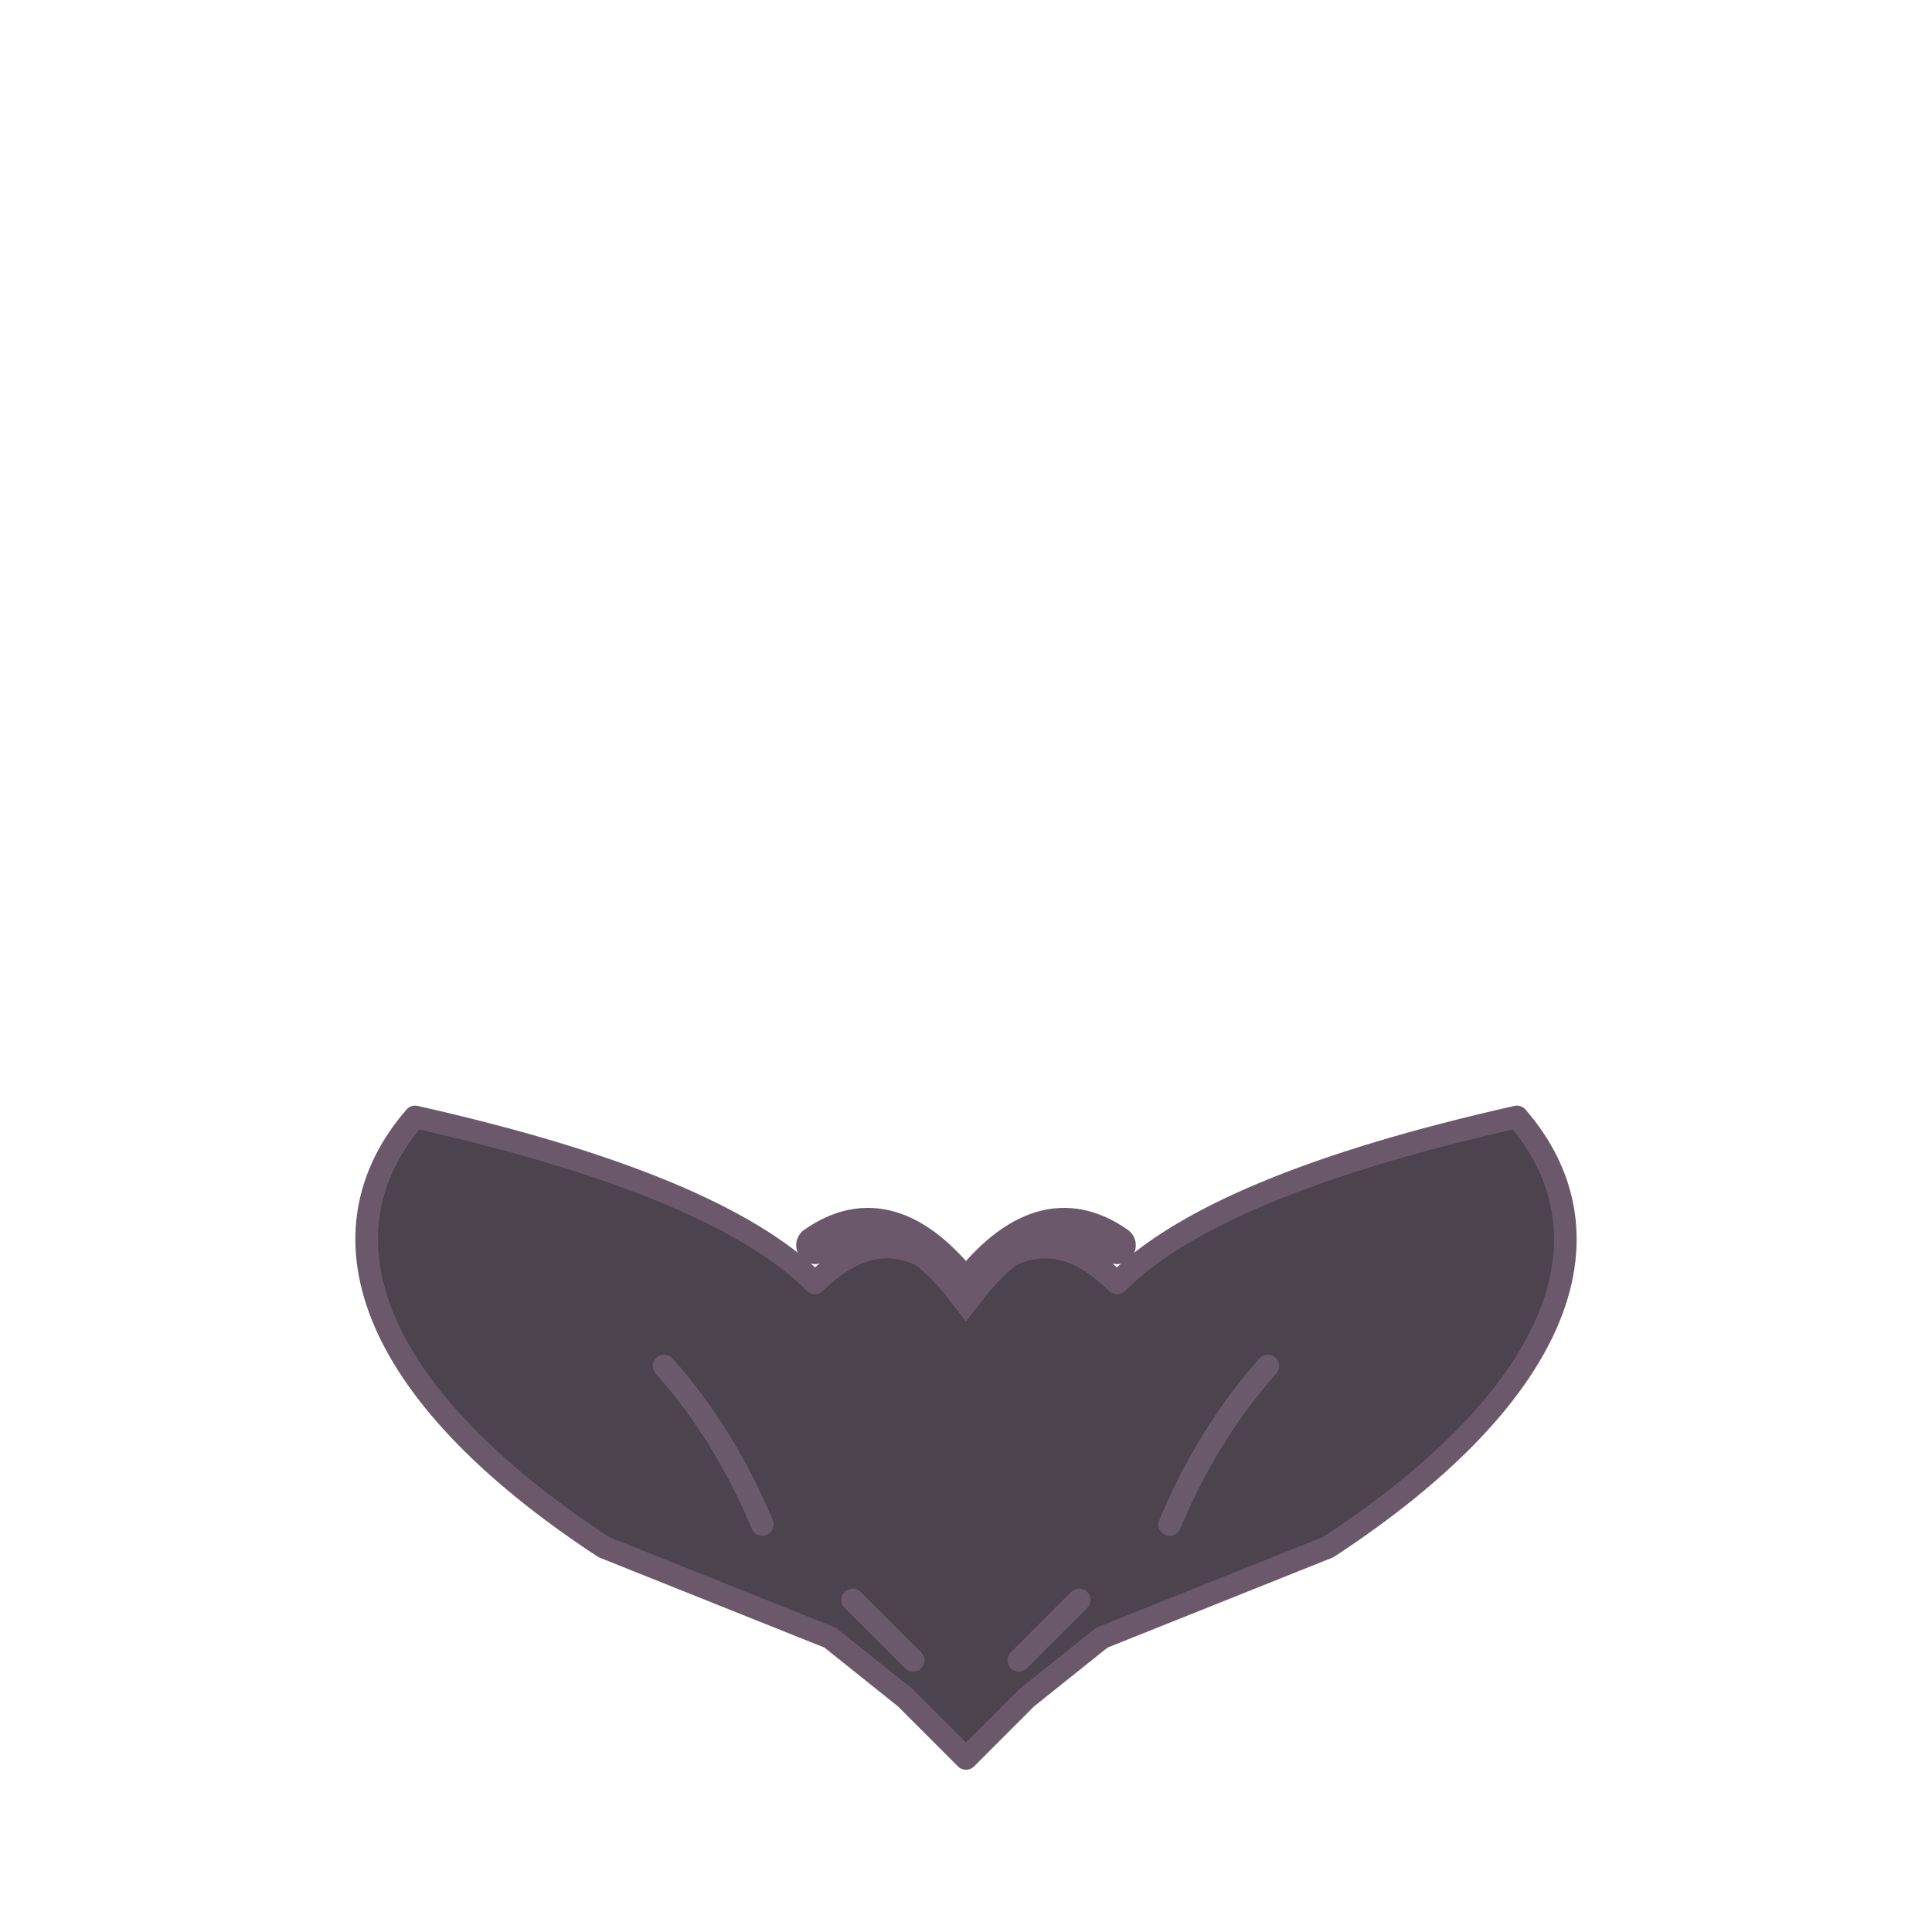
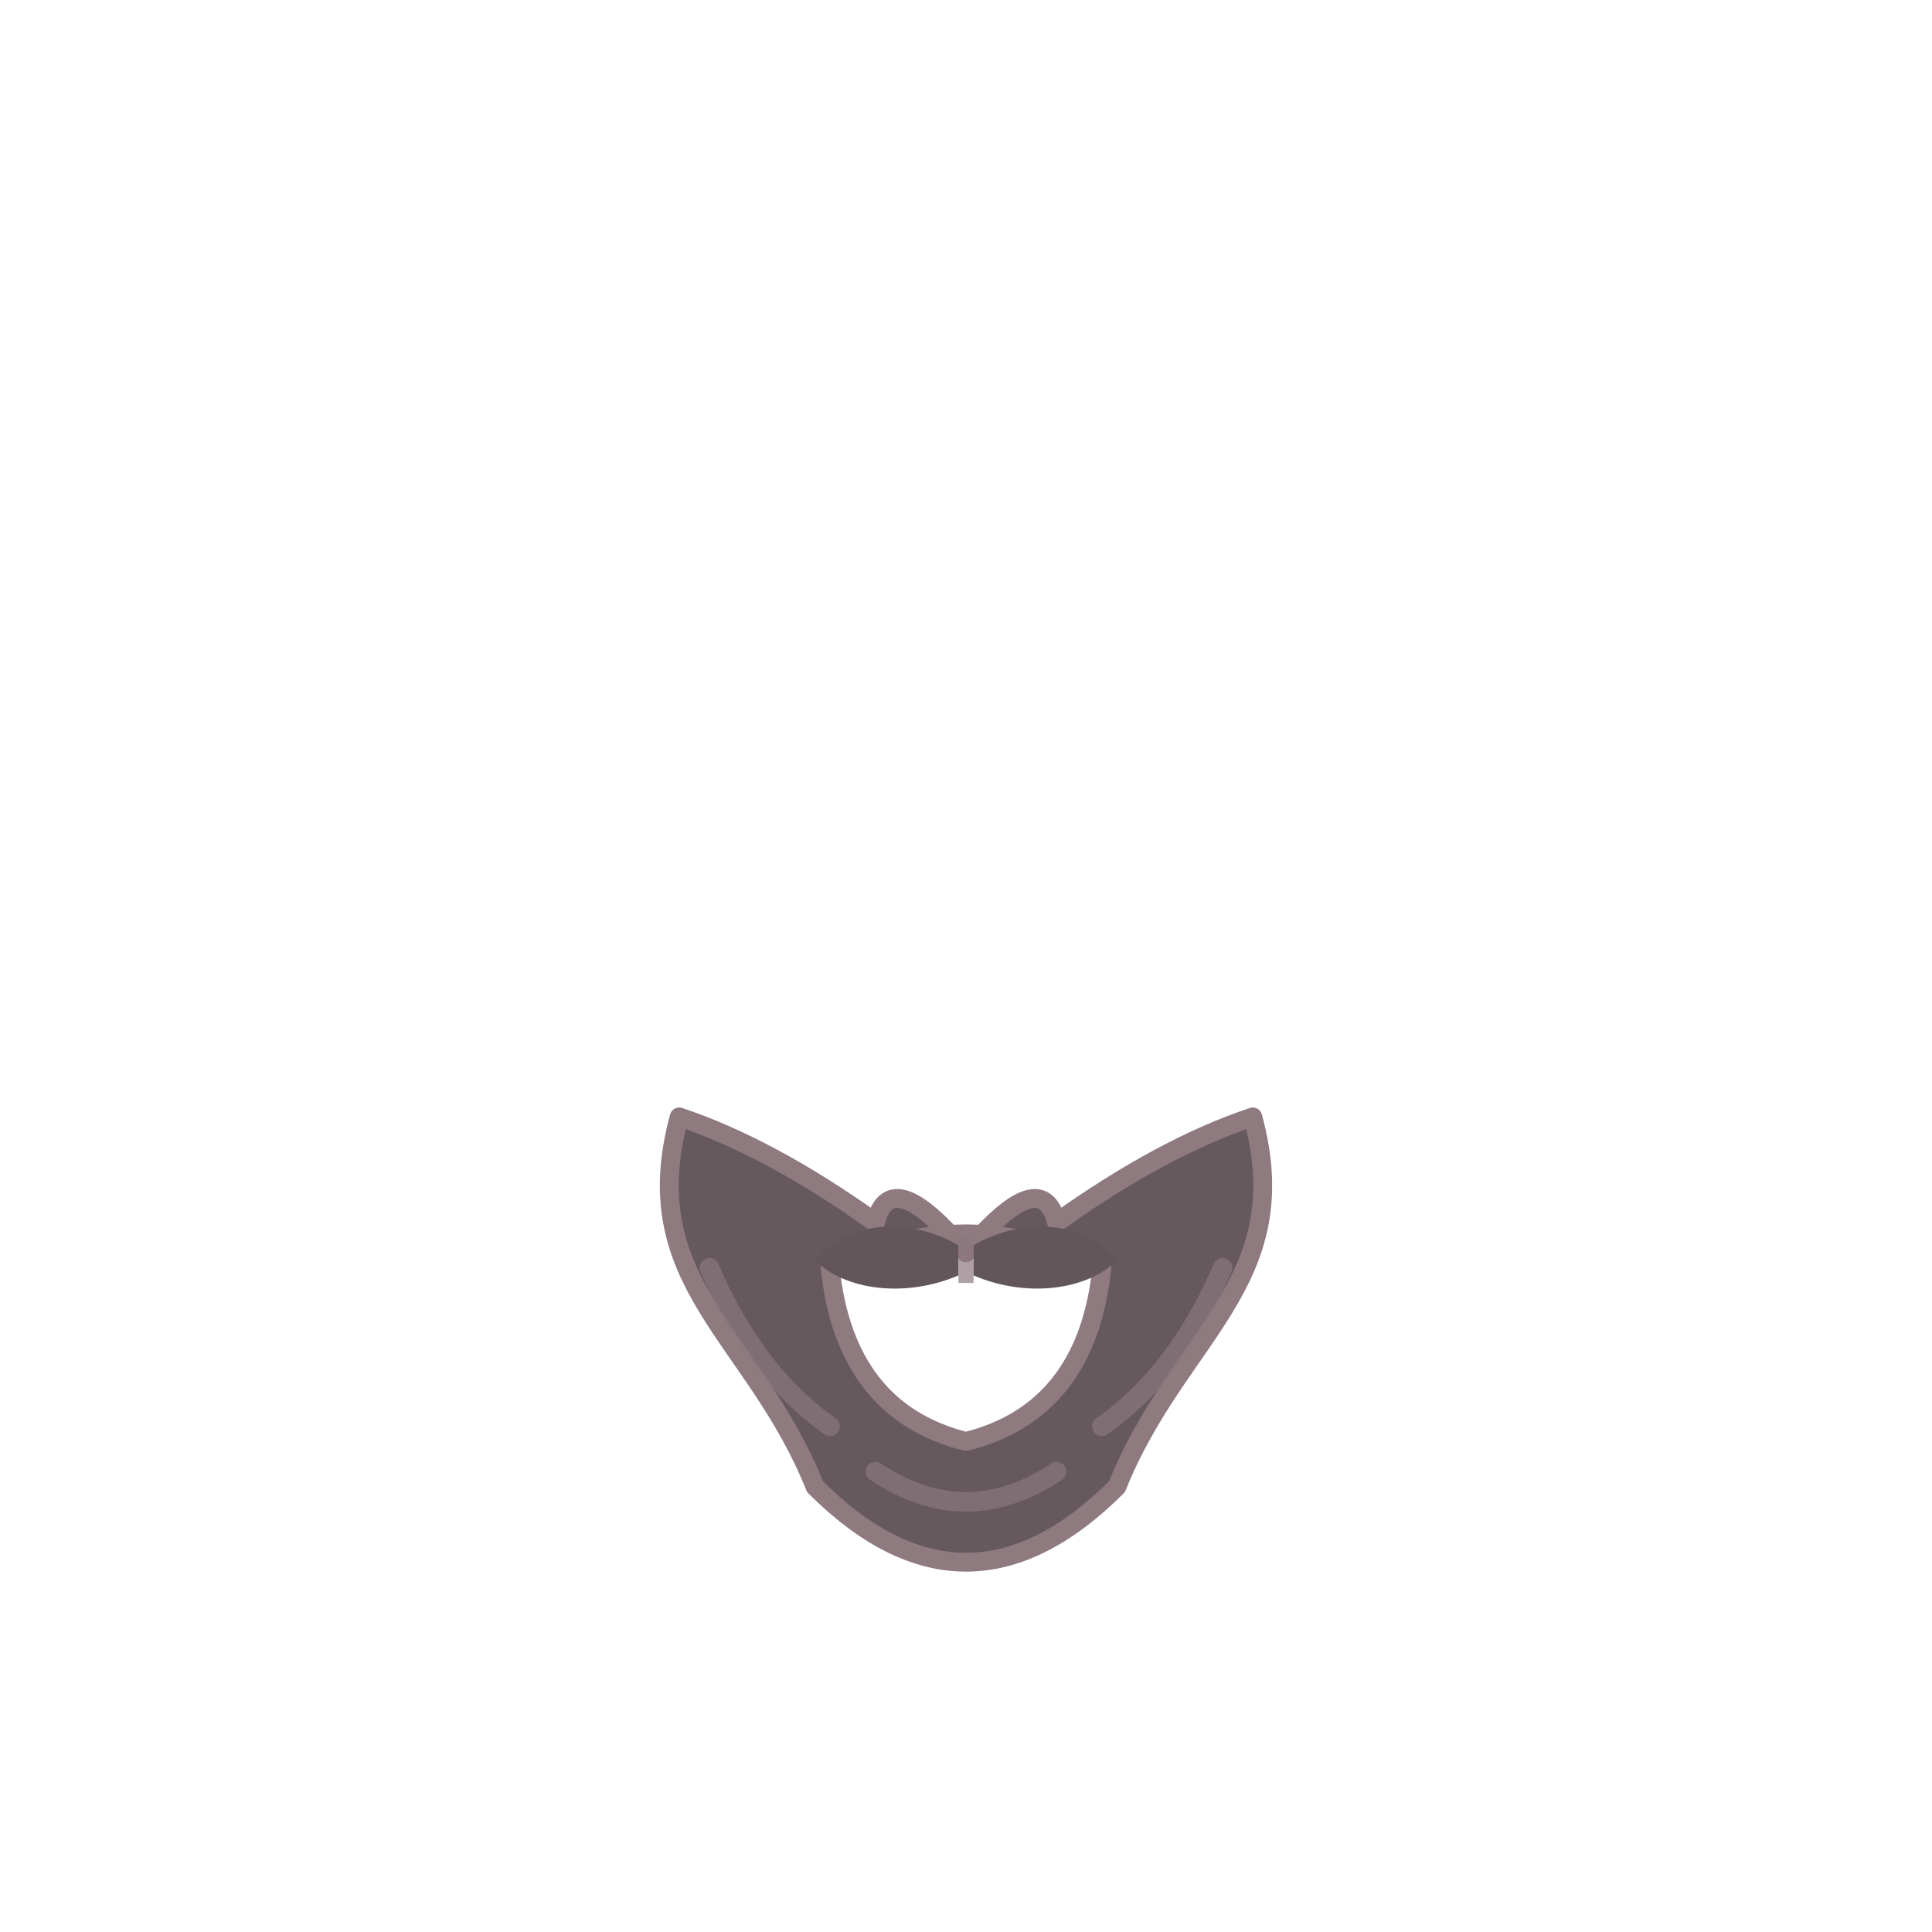
<svg xmlns="http://www.w3.org/2000/svg" viewBox="0 0 256 256" width="256" height="256" fill="none">
-   <g opacity="0.82">
-     <path d="M55 148 C42 163 48 184 80 205 L110 217 L120 225 L128 233 L136 225 L146 217 L176 205 C208 184 214 163 201 148 Q161 157 148 170 Q138 160 128 171 Q118 160 108 170 Q95 157 55 148Z" fill="#241a27" stroke="#4a354b" stroke-width="3" stroke-linejoin="round" />
-     <path d="M108 165 Q118 158 128 171 Q138 158 148 165" stroke="#4a354b" stroke-width="5" stroke-linecap="round" />
-     <path d="M88 181 Q96 190 101 202 M168 181 Q160 190 155 202 M113 212 L121 220 M143 212 L135 220" stroke="#5a425b" stroke-width="3" stroke-linecap="round" opacity=".7" />
+   <g opacity="0.8">
+     <path d="M90 148 C84 170 100 177 108 197 Q128 217 148 197 C156 177 172 170 166 148 Q154 152 140 162 Q138 154 128 166 Q118 154 116 162 Q102 152 90 148Z M110 168 Q128 159 146 168 Q144 187 128 191 Q112 187 110 168Z" fill="#3b2c31" fill-rule="evenodd" stroke="#6f565c" stroke-width="2.5" stroke-linejoin="round" opacity=".98" />
+     <path d="M127 165 C120 161 112 162 108 167 C112 171 120 172 127 169Z M129 165 C136 161 144 162 148 167 C144 171 136 172 129 169Z" fill="#3b2c31" />
+     <path d="M128 164 V170" stroke="#6f565c" stroke-width="2" opacity=".7" />
+     <path d="M94 168 Q100 182 110 189 M162 168 Q156 182 146 189 M116 195 Q128 203 140 195" stroke="#6f565c" stroke-width="2.6" fill="none" opacity=".65" stroke-linecap="round" />
  </g>
</svg>
